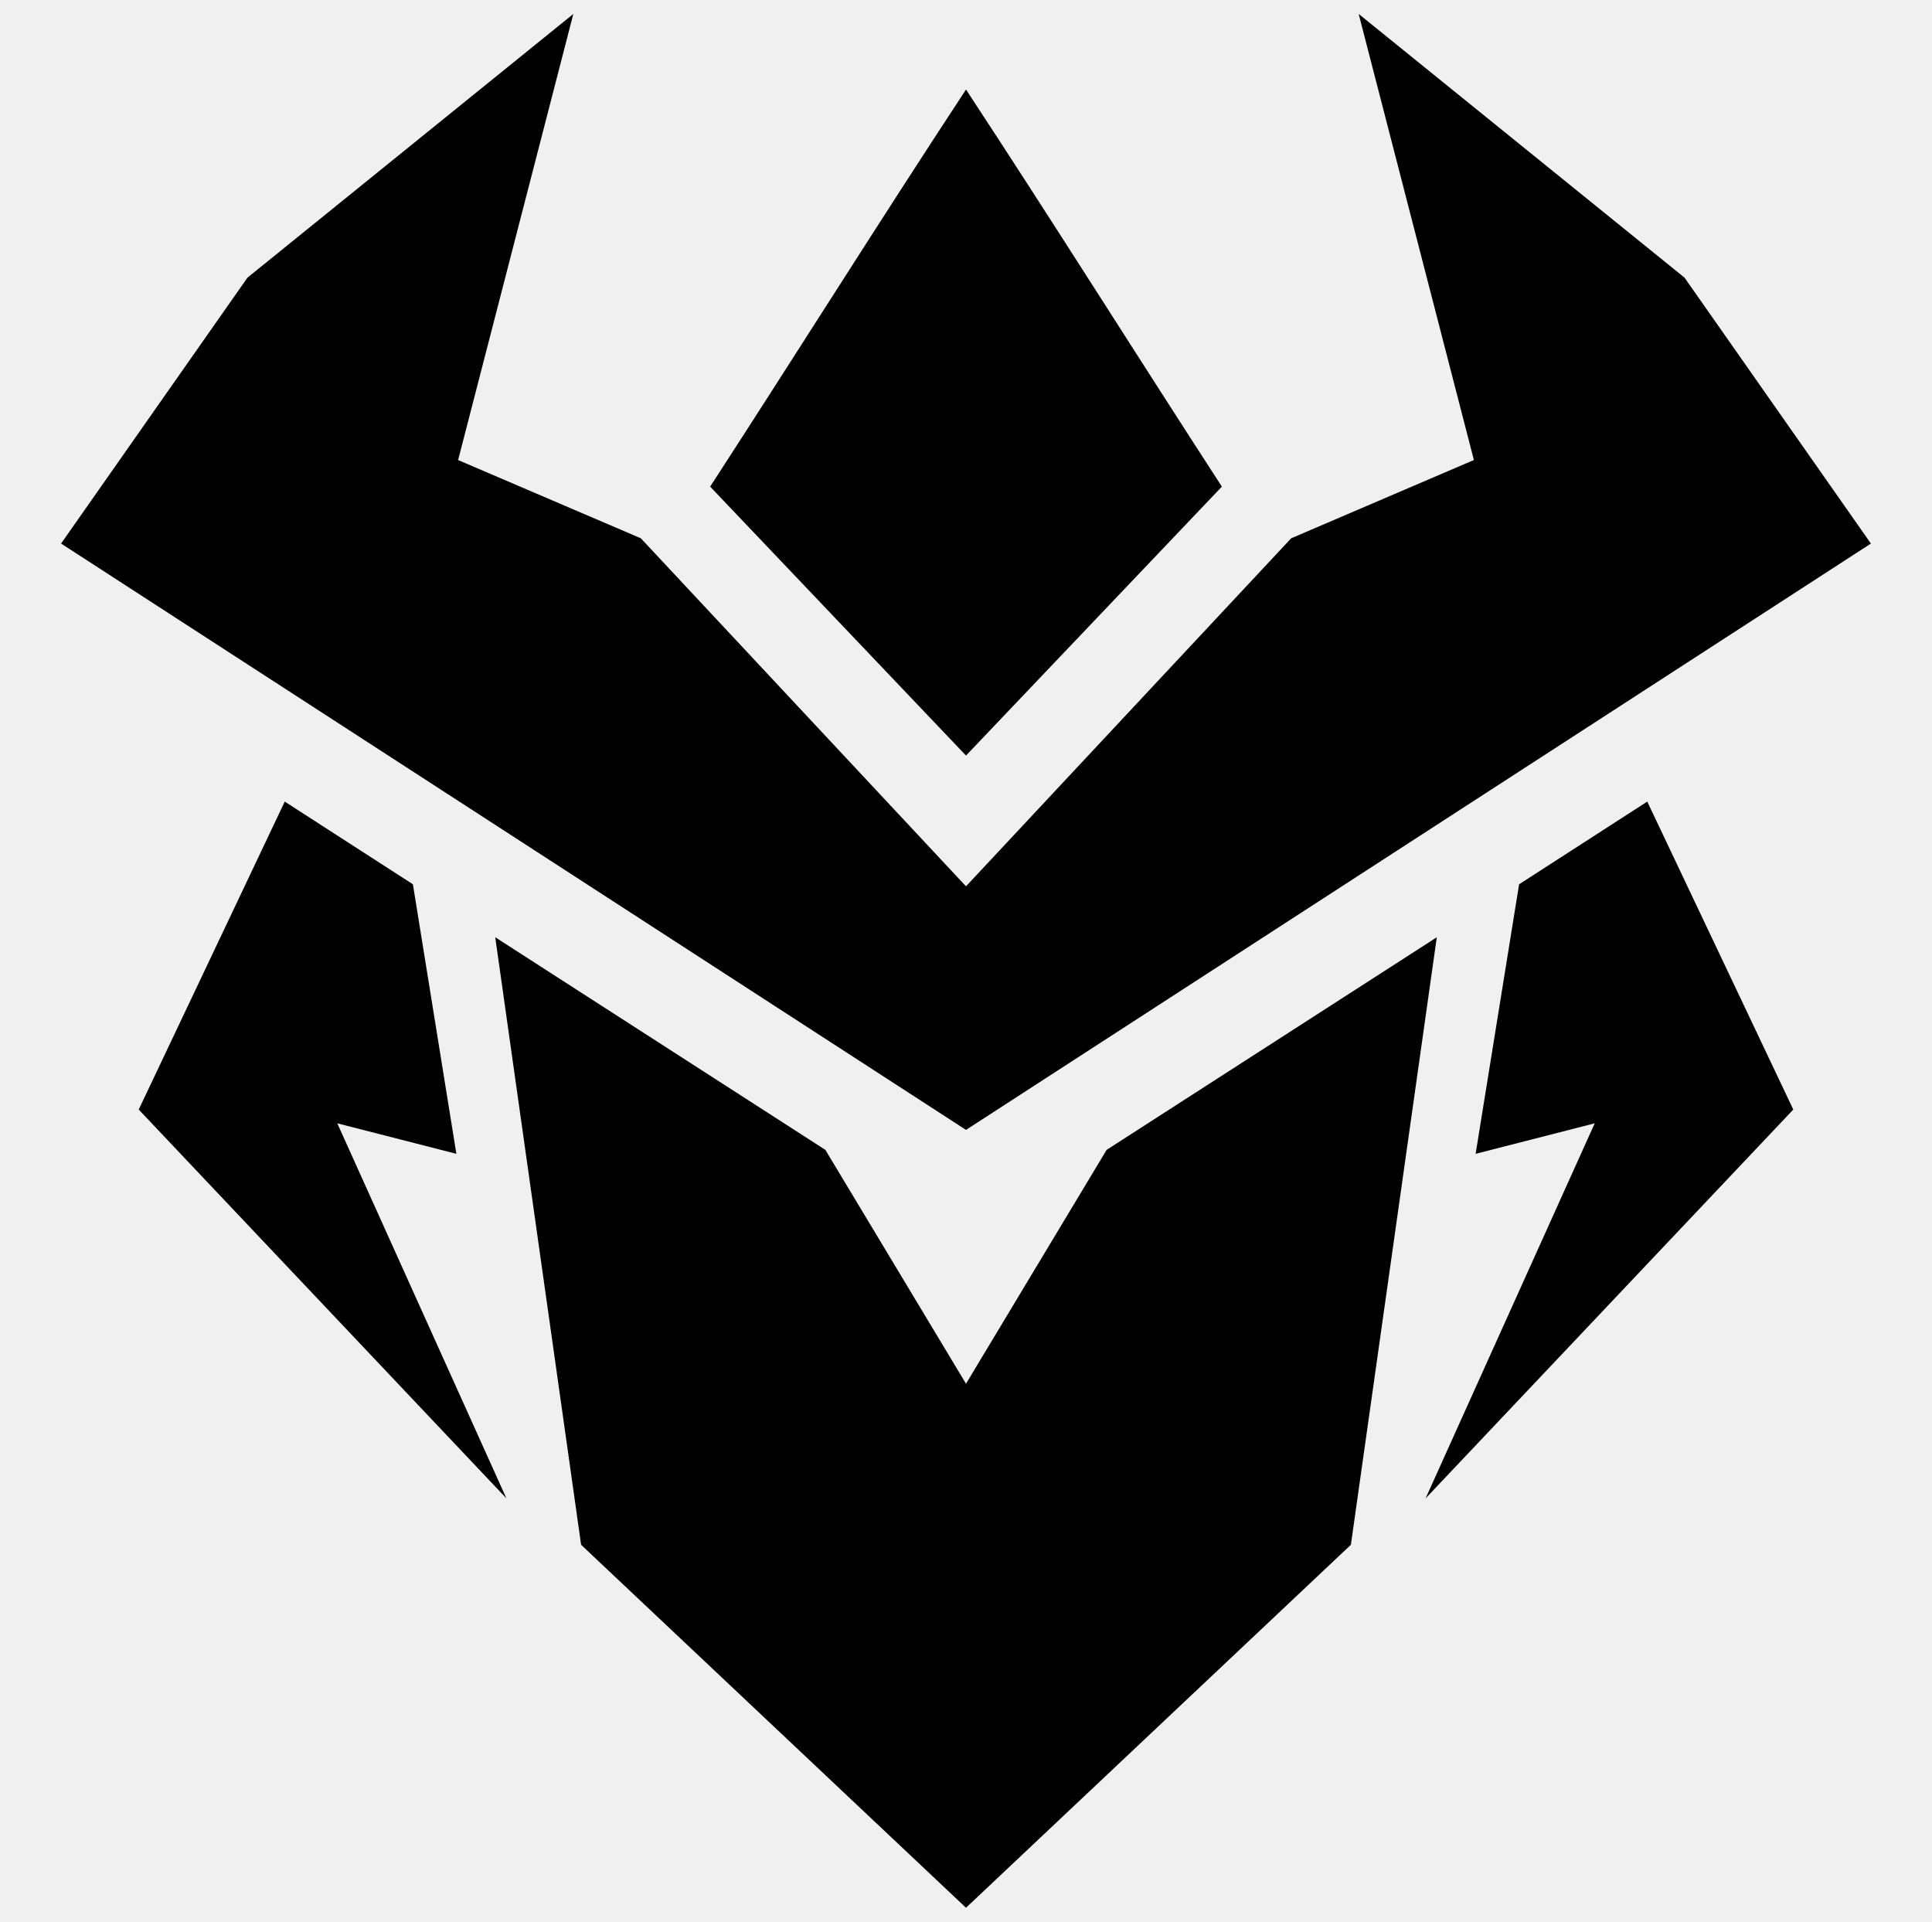
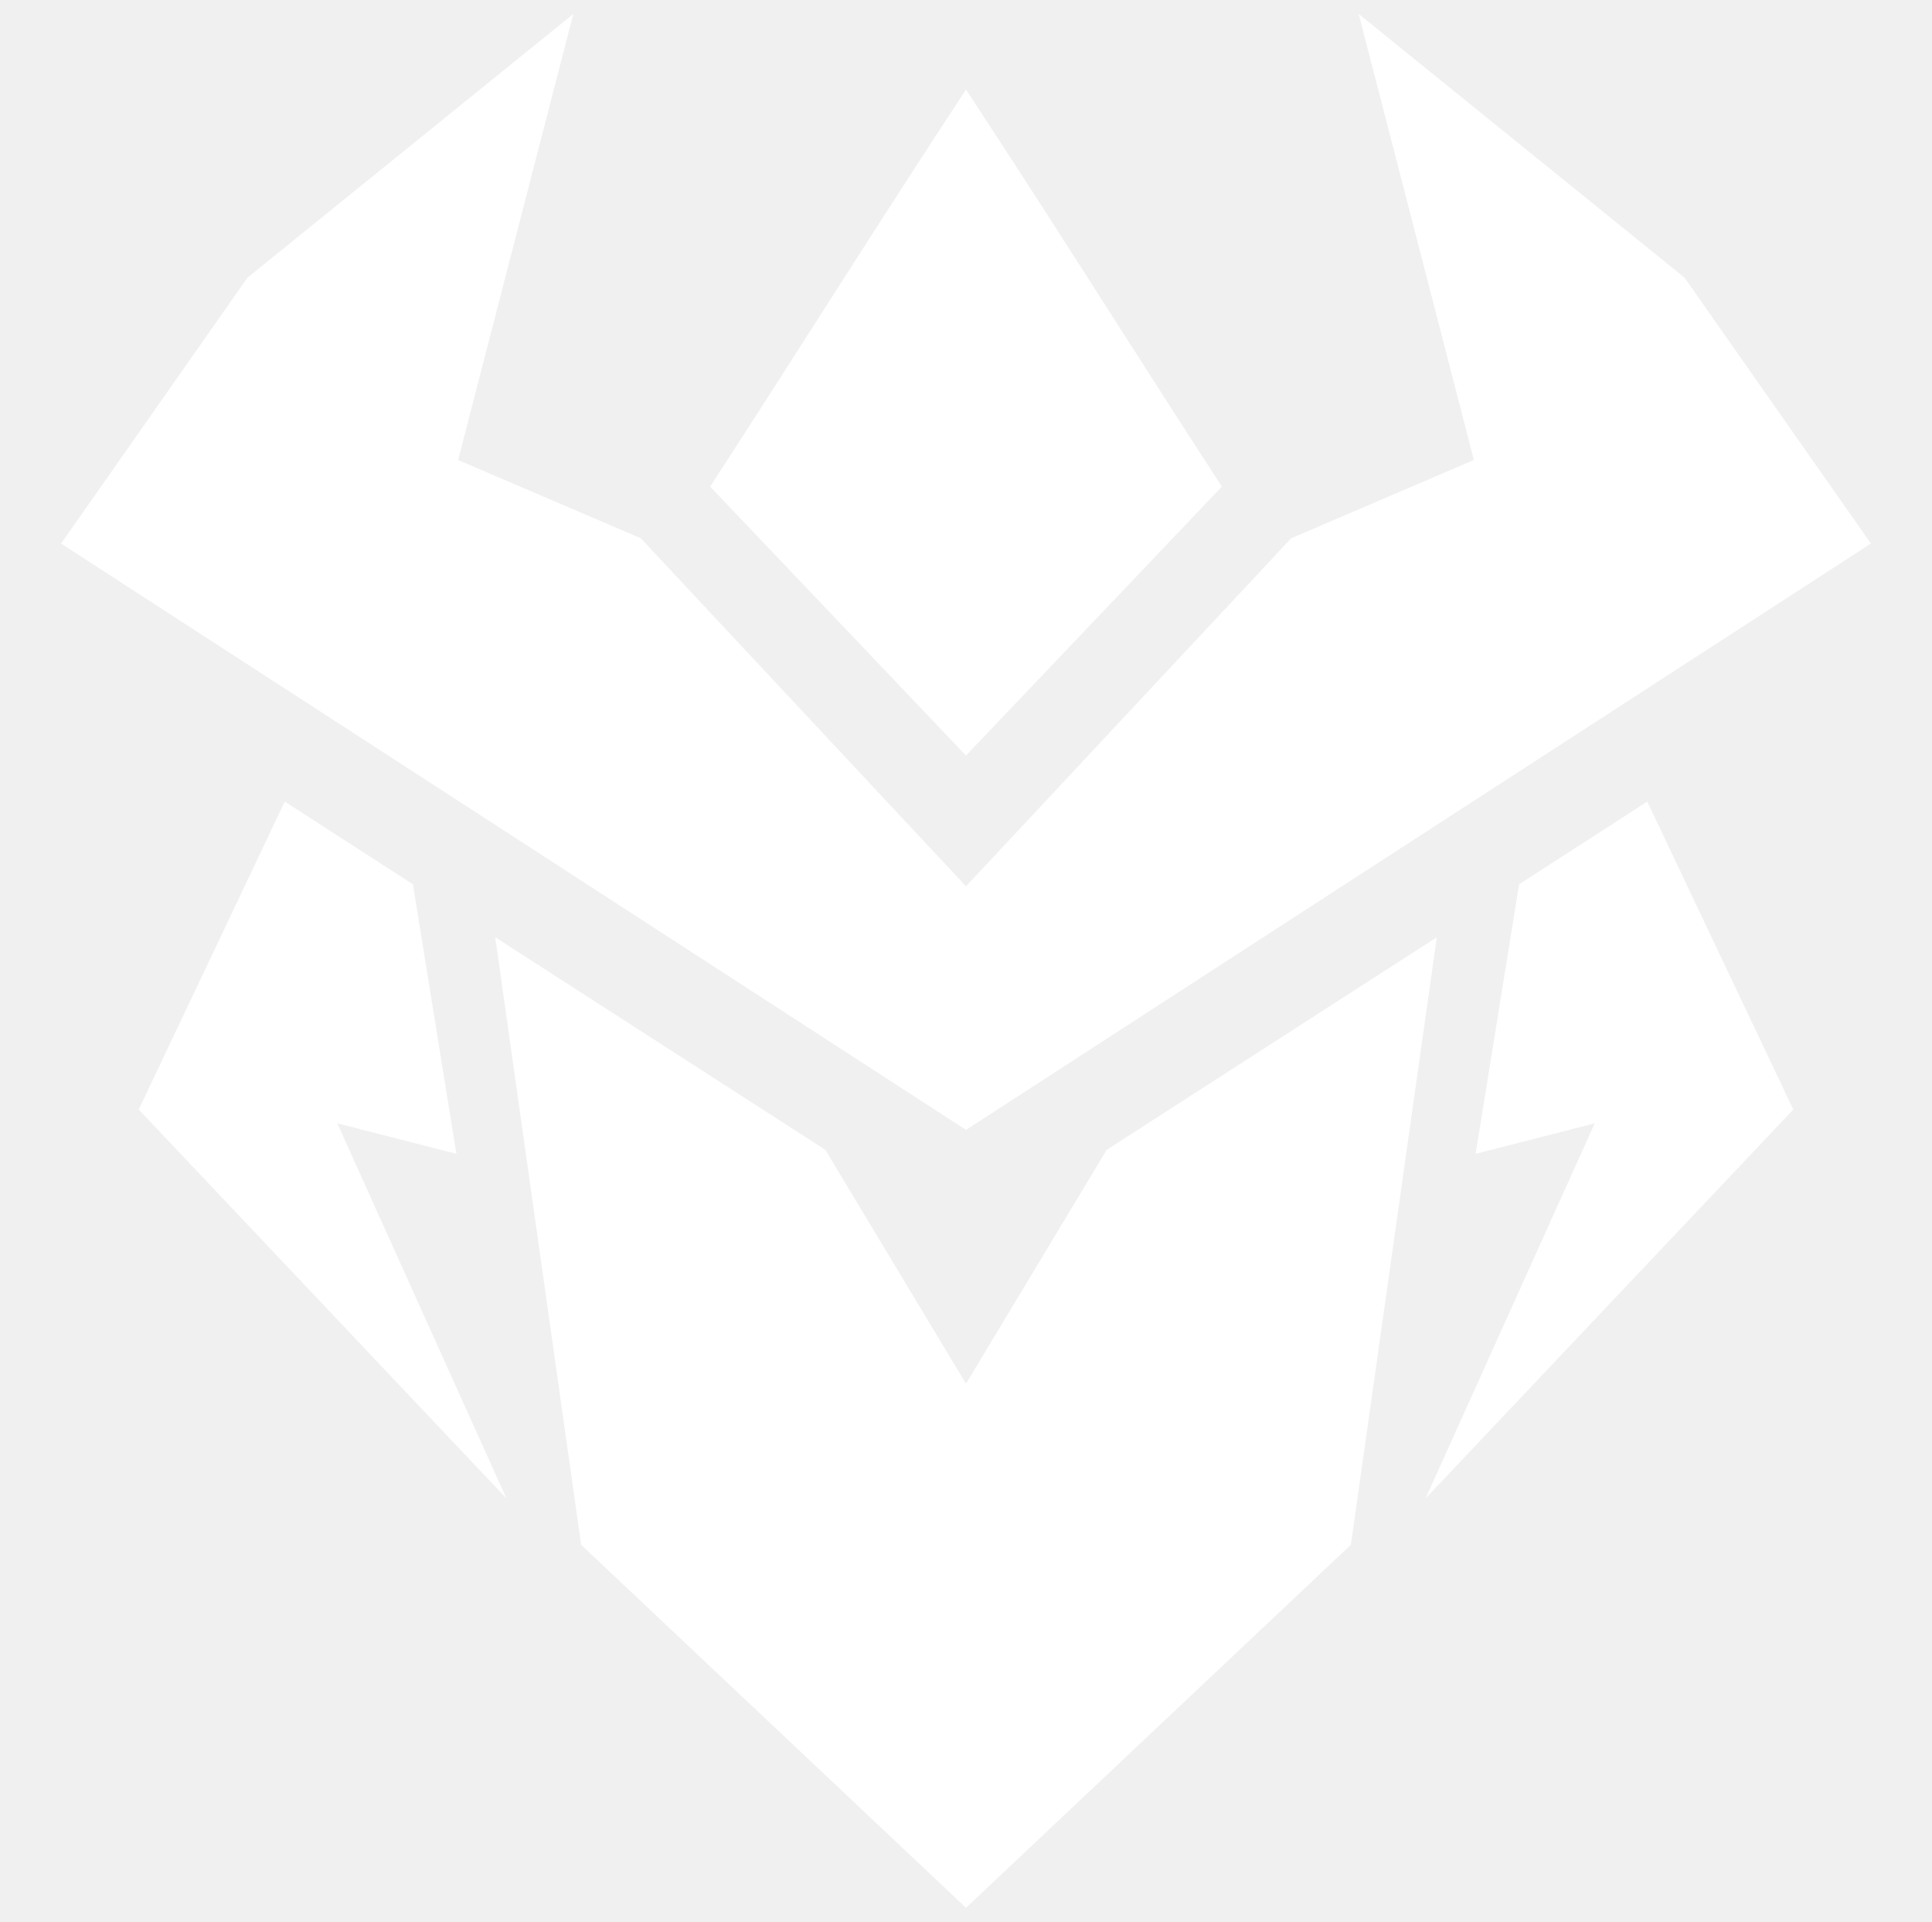
<svg xmlns="http://www.w3.org/2000/svg" width="640.405" height="636.98" viewBox="0 0 169.44 168.534" xml:space="preserve">
-   <path d="m43.433 82.197 7.531 53.28L84.72 167.31l33.755-31.833 7.535-53.279-28.957 18.646-12.333 20.51-12.333-20.51zm-31.267 15.11L24.973 70.3l11.24 7.252 3.812 23.638-10.444-2.675 14.832 32.892zm145.109 0L144.468 70.3l-11.24 7.252-3.812 23.638 10.444-2.675-14.832 32.892zM50.282 1.224 21.703 24.35 5.357 47.669 84.72 99.092l79.363-51.422-16.347-23.321-28.577-23.125 10.104 39.12-16.023 6.864L84.72 77.73 56.202 47.208l-16.025-6.862zm34.438 6.63c-7.562 11.5-14.945 23.279-22.439 34.822L84.72 66.262l22.441-23.586C99.667 31.133 92.282 19.354 84.72 7.853Z" fill="#000" />
+   <path d="m43.433 82.197 7.531 53.28L84.72 167.31l33.755-31.833 7.535-53.279-28.957 18.646-12.333 20.51-12.333-20.51zm-31.267 15.11L24.973 70.3l11.24 7.252 3.812 23.638-10.444-2.675 14.832 32.892zm145.109 0L144.468 70.3l-11.24 7.252-3.812 23.638 10.444-2.675-14.832 32.892zM50.282 1.224 21.703 24.35 5.357 47.669 84.72 99.092l79.363-51.422-16.347-23.321-28.577-23.125 10.104 39.12-16.023 6.864L84.72 77.73 56.202 47.208l-16.025-6.862zm34.438 6.63c-7.562 11.5-14.945 23.279-22.439 34.822L84.72 66.262l22.441-23.586C99.667 31.133 92.282 19.354 84.72 7.853Z" fill="#fff" />
</svg>
